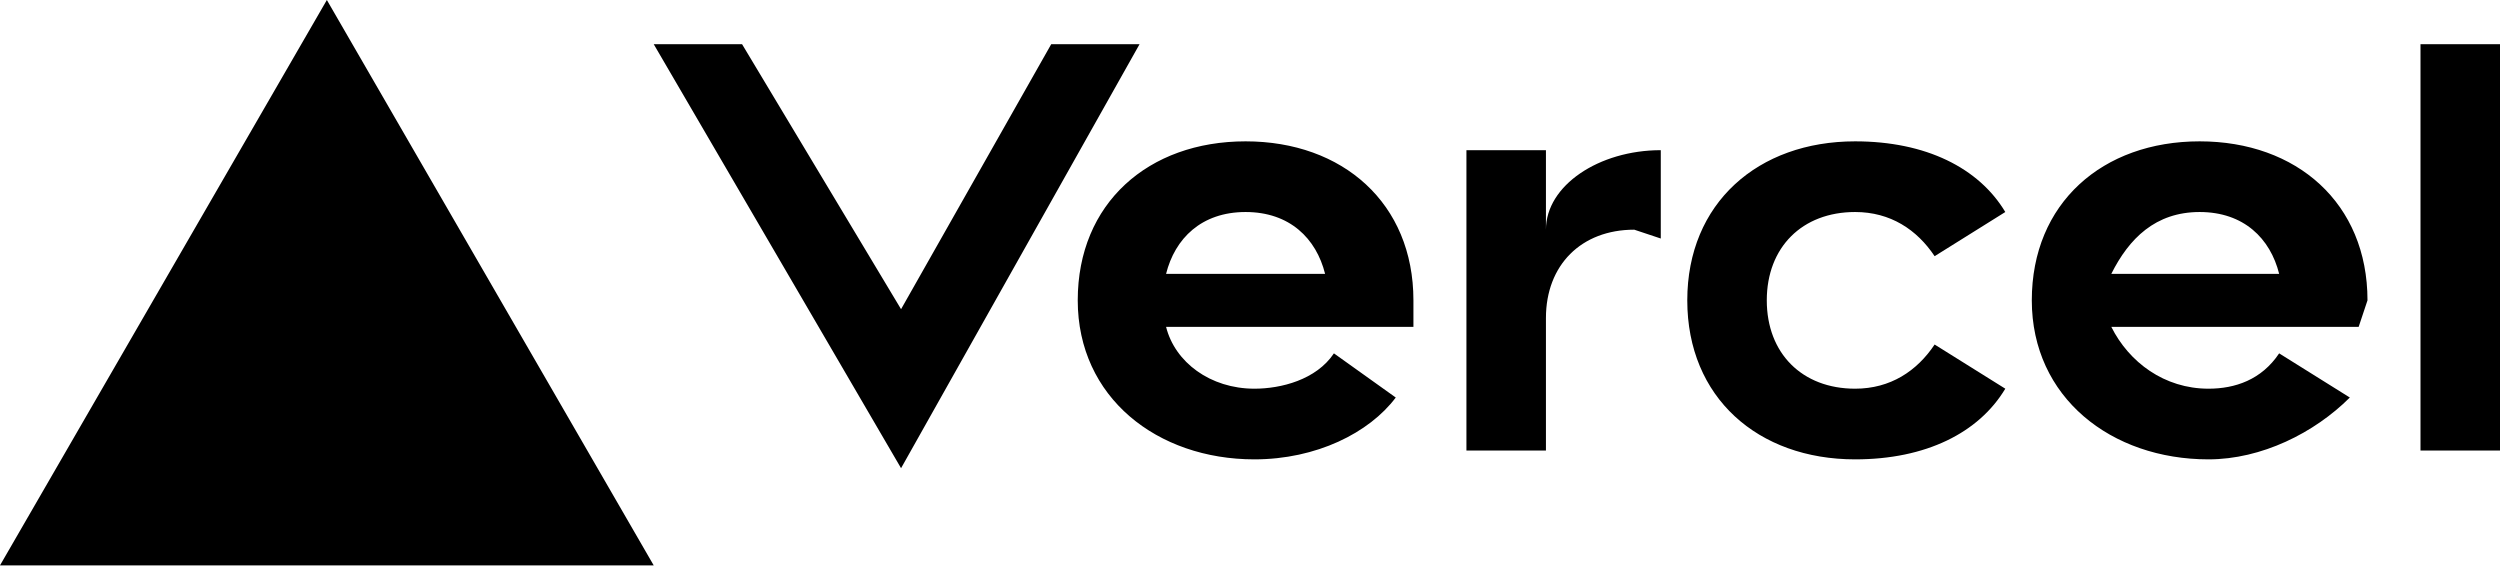
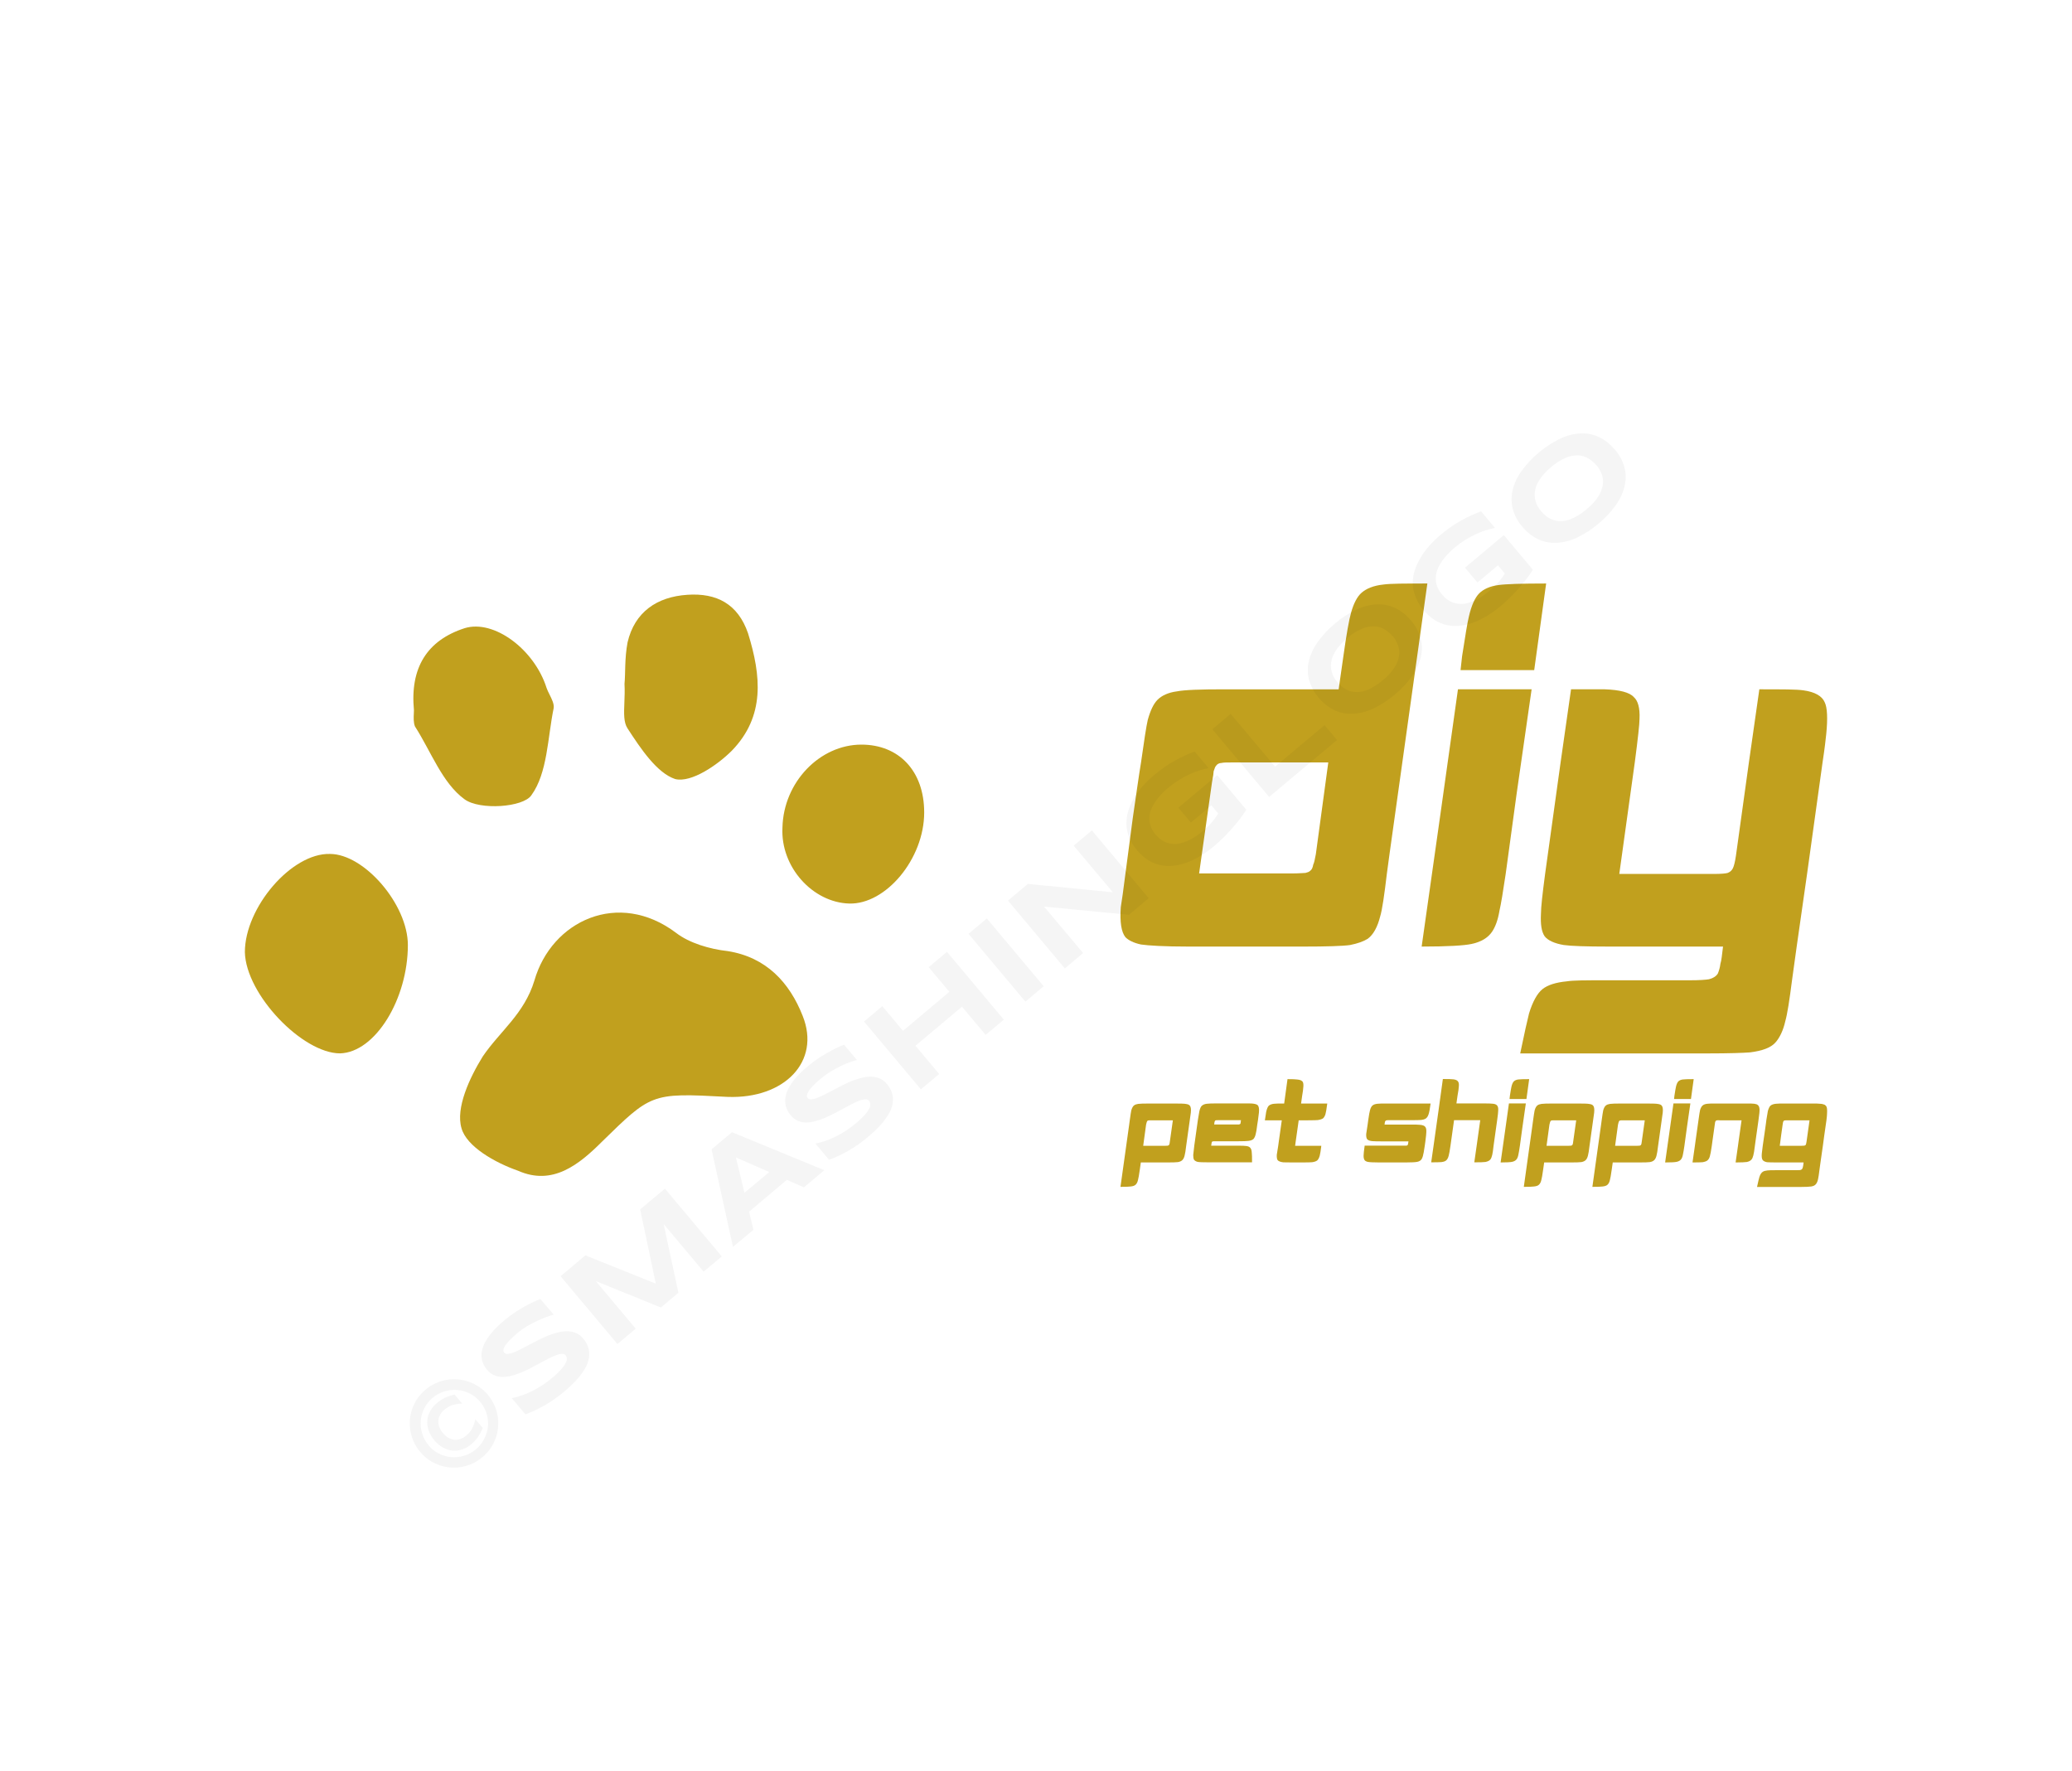
- <svg xmlns="http://www.w3.org/2000/svg" fill="none" viewBox="0 0 283 64">
-   <path fill="black" d="M141 16c-11 0-19 7-19 18s9 18 20 18c7 0 13-3 16-7l-7-5c-2 3-6 4-9 4-5 0-9-3-10-7h28v-3c0-11-8-18-19-18zm-9 15c1-4 4-7 9-7s8 3 9 7h-18zm117-15c-11 0-19 7-19 18s9 18 20 18c6 0 12-3 16-7l-8-5c-2 3-5 4-8 4-5 0-9-3-11-7h28l1-3c0-11-8-18-19-18zm-10 15c2-4 5-7 10-7s8 3 9 7h-19zm-39 3c0 6 4 10 10 10 4 0 7-2 9-5l8 5c-3 5-9 8-17 8-11 0-19-7-19-18s8-18 19-18c8 0 14 3 17 8l-8 5c-2-3-5-5-9-5-6 0-10 4-10 10zm83-29v46h-9V5h9zM37 0l37 64H0L37 0zm92 5-27 48L74 5h10l18 30 17-30h10zm59 12v10l-3-1c-6 0-10 4-10 10v15h-9V17h9v9c0-5 6-9 13-9z" />
+ <svg xmlns="http://www.w3.org/2000/svg" contrastcolor="11111f" template="Contrast" presentation="2.5" layouttype="undefined" specialfontid="undefined" id1="799" id2="052" companyname="DIY Pet Shipping" companytagline="" version="1.1" style="height: 787px;" viewBox="0 0 550 470">
+   <g fill="#c1a01e" fill-rule="none" stroke="none" stroke-width="1" stroke-linecap="butt" stroke-linejoin="miter" stroke-miterlimit="10" stroke-dasharray="" stroke-dashoffset="0" font-family="none" font-weight="none" font-size="none" text-anchor="none" style="mix-blend-mode: normal">
+     <g data-paper-data="{&quot;isGlobalGroup&quot;:true,&quot;bounds&quot;:{&quot;x&quot;:65,&quot;y&quot;:154.89930009200503,&quot;width&quot;:420,&quot;height&quot;:160.20139981598993}}">
+       <g data-paper-data="{&quot;stacked&quot;:true,&quot;isPrimaryText&quot;:true}" fill-rule="nonzero" id="element-id-73108">
+         <path d="M356.577,174.314l-1.239,8.675h-30.292c-6.334,0 -10.602,0.138 -12.668,0.551c-2.203,0.275 -3.993,1.102 -5.095,2.203c-1.102,1.102 -1.928,2.892 -2.616,5.37c-0.413,1.79 -0.964,5.508 -1.79,11.291c-0.551,3.305 -1.239,8.261 -2.203,14.871c-0.826,6.471 -1.515,11.291 -1.928,14.595c-0.551,4.406 -0.964,7.298 -1.239,8.95c-0.275,3.993 0.138,6.609 1.239,7.986c0.826,0.826 2.203,1.515 4.131,1.928c1.928,0.275 6.058,0.551 12.668,0.551h30.292c6.334,0 10.602,-0.138 12.53,-0.413c2.065,-0.413 3.58,-0.964 4.681,-1.652c1.515,-1.102 2.616,-3.167 3.305,-5.921c0.551,-1.79 1.102,-5.645 1.79,-11.428l0.688,-5.095l10.051,-71.875c-5.921,0 -9.776,0 -11.704,0.275c-2.616,0.275 -4.544,1.102 -5.783,2.203c-1.102,0.964 -2.065,2.754 -2.754,5.232c-0.551,1.928 -1.239,5.783 -2.065,11.704zM327.111,202.403c0.275,0 0.551,0 0.964,0h24.509l-3.305,24.371c-0.275,1.377 -0.413,2.203 -0.688,2.754c-0.138,0.826 -0.413,1.377 -0.826,1.652c-0.275,0.275 -0.688,0.413 -1.239,0.551c-0.551,0 -1.652,0.138 -3.58,0.138h-24.647l3.442,-24.371c0.275,-1.377 0.413,-2.341 0.413,-2.754c0.275,-0.826 0.413,-1.239 0.688,-1.515c0.275,-0.413 0.826,-0.688 1.377,-0.688c0.551,-0.138 1.515,-0.138 2.892,-0.138z" data-paper-data="{&quot;glyphName&quot;:&quot;d&quot;,&quot;glyphIndex&quot;:0,&quot;firstGlyphOfWord&quot;:true,&quot;word&quot;:1,&quot;line&quot;:1,&quot;firstGlyphOfFirstLine&quot;:true}" id="element-id-37404" />
+         <path d="M410.414,154.899c-6.471,0 -10.74,0.138 -12.668,0.413c-2.203,0.275 -3.993,1.102 -5.095,2.203c-1.102,1.102 -2.065,3.167 -2.754,6.196c-0.413,1.652 -0.964,5.232 -1.79,10.465l-0.413,3.718h19.552zM387.007,182.988l-4.681,33.321l-4.957,34.974c6.885,0 11.291,-0.275 13.218,-0.688c2.616,-0.551 4.406,-1.652 5.508,-3.305c0.826,-1.239 1.515,-3.029 1.928,-5.508c0.413,-1.79 0.964,-5.095 1.652,-9.776l2.892,-21.204l3.993,-27.814z" data-paper-data="{&quot;glyphName&quot;:&quot;i&quot;,&quot;glyphIndex&quot;:1,&quot;word&quot;:1,&quot;line&quot;:1}" id="element-id-35810" />
+         <path d="M417.024,182.988l-2.754,19.277l-4.131,29.741c-0.688,5.232 -1.102,8.812 -1.102,10.602c-0.138,2.754 0.138,4.681 0.964,5.921c0.826,1.102 2.616,1.928 5.095,2.341c1.928,0.275 5.921,0.413 11.979,0.413h30.292c-0.275,2.203 -0.413,3.718 -0.688,4.544c-0.138,1.102 -0.413,1.928 -0.688,2.616c-0.413,0.688 -1.239,1.239 -2.341,1.515c-0.826,0.138 -2.478,0.275 -5.232,0.275h-22.581c-4.957,0 -8.261,0 -9.914,0.275c-2.892,0.275 -5.095,0.964 -6.471,2.065c-1.377,1.102 -2.616,3.305 -3.58,6.471c-0.413,1.652 -1.239,5.232 -2.341,10.602h19.552h30.292c5.645,0 9.363,-0.138 11.153,-0.275c3.305,-0.413 5.508,-1.239 6.747,-2.616c1.102,-1.239 2.065,-3.167 2.616,-5.645c0.551,-1.928 1.102,-5.508 1.79,-10.878l1.239,-8.95l2.754,-19.277l4.131,-29.741c0.551,-3.58 0.826,-6.058 0.964,-7.435c0.413,-4.131 0.275,-7.022 -0.413,-8.399c-0.688,-1.652 -2.616,-2.754 -5.645,-3.167c-1.79,-0.275 -5.645,-0.275 -11.704,-0.275l-2.754,19.277l-3.442,24.784c-0.138,0.964 -0.275,1.652 -0.413,2.203c-0.138,0.551 -0.275,0.964 -0.413,1.239c-0.275,0.551 -0.688,0.964 -1.377,1.239c-0.413,0.138 -1.652,0.275 -3.718,0.275h-25.06l4.131,-29.741c0.826,-6.334 1.239,-10.051 1.239,-11.428c0.138,-2.892 -0.413,-4.819 -1.515,-5.783c-1.102,-1.239 -3.718,-1.928 -7.711,-2.065c-1.515,0 -4.544,0 -8.95,0z" data-paper-data="{&quot;glyphName&quot;:&quot;y&quot;,&quot;glyphIndex&quot;:2,&quot;lastGlyphOfWord&quot;:true,&quot;word&quot;:1,&quot;line&quot;:1,&quot;lastGlyphOfFirstLine&quot;:true}" id="element-id-58676" />
+         <path d="M302.544,310.582l0.284,-1.991h6.952c1.485,0 2.465,-0.032 2.907,-0.095c0.537,-0.095 0.916,-0.284 1.169,-0.537c0.253,-0.253 0.474,-0.664 0.6,-1.232c0.126,-0.411 0.253,-1.264 0.411,-2.56c0,0 0.316,-2.275 0.948,-6.763c0.158,-1.011 0.253,-1.706 0.284,-2.054c0.095,-0.948 0,-1.548 -0.284,-1.864c-0.19,-0.221 -0.506,-0.348 -0.948,-0.411c-0.411,-0.095 -1.39,-0.126 -2.907,-0.126h-6.952c-1.454,0 -2.402,0.032 -2.876,0.095c-0.442,0.063 -0.822,0.19 -1.074,0.379c-0.316,0.221 -0.569,0.664 -0.758,1.327c-0.095,0.411 -0.221,1.296 -0.411,2.654l-0.158,1.169l-2.307,16.496c1.39,0 2.275,-0.032 2.686,-0.095c0.632,-0.063 1.074,-0.221 1.327,-0.474c0.284,-0.253 0.506,-0.664 0.632,-1.232c0.126,-0.442 0.284,-1.327 0.474,-2.686zM309.307,304.167c-0.063,0 -0.126,0 -0.221,0h-5.625v-0.032l0.758,-5.562c0.063,-0.316 0.126,-0.537 0.158,-0.632c0.063,-0.19 0.126,-0.316 0.19,-0.379c0.063,-0.063 0.158,-0.126 0.284,-0.126c0.126,-0.032 0.411,-0.032 0.822,-0.032h5.657l-0.79,5.593c-0.032,0.316 -0.063,0.506 -0.095,0.632c-0.032,0.126 -0.095,0.253 -0.158,0.348c-0.063,0.063 -0.158,0.095 -0.316,0.158c-0.126,0 -0.348,0.032 -0.664,0.032z" data-paper-data="{&quot;glyphName&quot;:&quot;p&quot;,&quot;glyphIndex&quot;:3,&quot;firstGlyphOfWord&quot;:true,&quot;word&quot;:2,&quot;line&quot;:2,&quot;firstGlyphOfSecondLine&quot;:true}" id="element-id-40465" />
+         <path d="M323.18,292.917c-1.454,0 -2.402,0.032 -2.844,0.095c-0.569,0.063 -1.011,0.253 -1.327,0.537c-0.284,0.253 -0.506,0.79 -0.664,1.548c-0.063,0.379 -0.19,1.106 -0.379,2.244l-0.948,6.763c-0.158,1.264 -0.253,2.086 -0.284,2.528c0,0.537 0.063,0.948 0.19,1.201c0.19,0.284 0.506,0.474 0.948,0.6c0.442,0.095 1.422,0.126 3.002,0.126h11.471c0,-1.264 0,-2.086 -0.063,-2.465c-0.032,-0.695 -0.158,-1.138 -0.411,-1.39c-0.19,-0.253 -0.537,-0.411 -1.043,-0.474c-0.348,-0.063 -1.138,-0.095 -2.37,-0.095h-6.162h-0.79c0.063,-0.348 0.095,-0.569 0.095,-0.664c0.032,-0.19 0.063,-0.316 0.126,-0.379c0.063,-0.063 0.158,-0.095 0.253,-0.095c0.095,-0.032 0.253,-0.032 0.474,-0.032h6.194c1.39,0 2.275,-0.032 2.718,-0.095c0.632,-0.063 1.074,-0.253 1.359,-0.506c0.253,-0.284 0.474,-0.727 0.6,-1.327c0.126,-0.411 0.253,-1.232 0.411,-2.496l0.19,-1.201c0.126,-1.011 0.221,-1.675 0.253,-2.022c0.095,-1.043 -0.032,-1.706 -0.411,-1.991c-0.253,-0.19 -0.727,-0.316 -1.422,-0.379c-0.379,-0.032 -1.138,-0.032 -2.275,-0.032zM323.243,297.373h5.435h0.727c-0.032,0.348 -0.063,0.6 -0.095,0.727c0,0.126 -0.032,0.19 -0.095,0.253c-0.063,0.063 -0.19,0.126 -0.379,0.158c-0.063,0 -0.158,0 -0.316,0h-5.435h-0.79c0.063,-0.379 0.095,-0.6 0.095,-0.695c0.063,-0.126 0.095,-0.221 0.126,-0.284c0.063,-0.063 0.126,-0.126 0.19,-0.126c0.063,-0.032 0.253,-0.032 0.537,-0.032z" data-paper-data="{&quot;glyphName&quot;:&quot;e&quot;,&quot;glyphIndex&quot;:4,&quot;word&quot;:2,&quot;line&quot;:2}" id="element-id-22502" />
+         <path d="M341.761,286.47l-0.885,6.478c-1.359,0 -2.244,0 -2.686,0.063c-0.632,0.063 -1.074,0.253 -1.39,0.506c-0.284,0.284 -0.506,0.822 -0.695,1.612c-0.063,0.379 -0.19,1.138 -0.348,2.275h4.487l-0.158,1.138l-0.632,4.456l-0.158,1.169c-0.19,1.169 -0.316,1.959 -0.379,2.37c-0.032,0.632 0.032,1.106 0.19,1.39c0.221,0.316 0.727,0.537 1.548,0.632c0.442,0 1.264,0.032 2.496,0.032h2.496c1.359,0 2.244,-0.032 2.654,-0.063c0.632,-0.095 1.106,-0.253 1.39,-0.506c0.253,-0.253 0.474,-0.695 0.632,-1.264c0.126,-0.442 0.253,-1.296 0.411,-2.591h-4.487h-2.465l0.158,-1.169l0.632,-4.456l0.158,-1.138h2.465c1.327,0 2.18,-0.032 2.591,-0.063c0.632,-0.095 1.106,-0.253 1.39,-0.442c0.284,-0.253 0.506,-0.632 0.664,-1.138c0.126,-0.442 0.284,-1.359 0.474,-2.812h-4.487h-2.465l0.284,-2.022c0.19,-1.106 0.284,-1.801 0.284,-2.086c0.095,-0.695 0.063,-1.201 -0.063,-1.517c-0.19,-0.442 -0.695,-0.695 -1.58,-0.758c-0.474,-0.063 -1.327,-0.095 -2.528,-0.095z" data-paper-data="{&quot;glyphName&quot;:&quot;t&quot;,&quot;glyphIndex&quot;:5,&quot;lastGlyphOfWord&quot;:true,&quot;word&quot;:2,&quot;line&quot;:2}" id="element-id-88053" />
+         <path d="M363.187,297.373l-0.158,1.169c-0.19,1.232 -0.316,2.054 -0.379,2.496c-0.032,0.695 0.063,1.201 0.316,1.454c0.253,0.221 0.664,0.379 1.296,0.442c0.442,0.032 1.327,0.063 2.654,0.063h6.952c-0.032,0.284 -0.063,0.474 -0.095,0.6c0,0.158 -0.063,0.284 -0.126,0.379c-0.063,0.063 -0.158,0.095 -0.284,0.158c-0.095,0 -0.348,0 -0.727,0h-5.909h-4.487c-0.19,1.359 -0.284,2.244 -0.284,2.686c0,0.506 0.095,0.885 0.253,1.138c0.158,0.221 0.442,0.379 0.822,0.474c0.442,0.095 1.454,0.158 3.097,0.158h6.952c1.612,0 2.654,-0.063 3.097,-0.158c0.474,-0.095 0.822,-0.284 1.074,-0.569c0.19,-0.221 0.316,-0.506 0.442,-0.948c0.126,-0.442 0.316,-1.39 0.506,-2.781l0.158,-1.138c0.158,-1.264 0.253,-2.086 0.253,-2.465c0.032,-0.695 -0.063,-1.169 -0.316,-1.422c-0.221,-0.284 -0.664,-0.442 -1.359,-0.506c-0.379,-0.063 -1.201,-0.063 -2.465,-0.063h-6.952c0.063,-0.348 0.095,-0.569 0.095,-0.664c0.032,-0.126 0.063,-0.221 0.126,-0.284c0.063,-0.095 0.19,-0.158 0.316,-0.19c0.126,-0.032 0.442,-0.032 0.885,-0.032h5.72c1.327,0 2.18,-0.032 2.591,-0.063c0.442,-0.063 0.758,-0.126 1.011,-0.253c0.442,-0.221 0.758,-0.632 0.948,-1.264c0.158,-0.442 0.348,-1.39 0.537,-2.844h-4.487h-6.952c-1.327,0 -2.212,0 -2.654,0.063c-0.569,0.063 -0.98,0.19 -1.264,0.411c-0.316,0.221 -0.569,0.664 -0.727,1.296c-0.126,0.411 -0.284,1.296 -0.474,2.654z" data-paper-data="{&quot;glyphName&quot;:&quot;s&quot;,&quot;glyphIndex&quot;:6,&quot;firstGlyphOfWord&quot;:true,&quot;word&quot;:2,&quot;line&quot;:2}" id="element-id-14089" />
+         <path d="M383,286.439l-1.106,8.027l-1.359,9.67l-0.632,4.424c1.39,0 2.275,-0.032 2.686,-0.063c0.537,-0.063 0.948,-0.19 1.201,-0.379c0.348,-0.253 0.6,-0.695 0.758,-1.327c0.126,-0.442 0.284,-1.327 0.474,-2.654l0.948,-6.763h6.952l-0.948,6.763l-0.632,4.424c1.517,0 2.496,-0.032 2.939,-0.095c0.632,-0.126 1.074,-0.348 1.327,-0.664c0.221,-0.284 0.379,-0.695 0.506,-1.264c0.095,-0.411 0.221,-1.201 0.348,-2.402l0.948,-6.763c0.19,-1.327 0.284,-2.212 0.284,-2.623c0.032,-0.6 -0.063,-1.011 -0.284,-1.264c-0.19,-0.253 -0.537,-0.411 -1.043,-0.474c-0.442,-0.063 -1.359,-0.095 -2.812,-0.095h-6.952l0.284,-2.022c0.221,-1.232 0.348,-2.054 0.348,-2.465c0.063,-0.6 0,-1.043 -0.19,-1.296c-0.19,-0.316 -0.569,-0.506 -1.169,-0.6c-0.442,-0.063 -1.39,-0.095 -2.876,-0.095z" data-paper-data="{&quot;glyphName&quot;:&quot;h&quot;,&quot;glyphIndex&quot;:7,&quot;word&quot;:2,&quot;line&quot;:2}" id="element-id-76373" />
+         <path d="M405.911,286.47c-1.485,0 -2.465,0.032 -2.907,0.095c-0.506,0.063 -0.916,0.253 -1.169,0.506c-0.253,0.253 -0.474,0.727 -0.632,1.422c-0.095,0.379 -0.221,1.201 -0.411,2.402l-0.095,0.853h4.487zM400.539,292.917l-1.074,7.647l-1.138,8.027c1.58,0 2.591,-0.063 3.034,-0.158c0.6,-0.126 1.011,-0.379 1.264,-0.758c0.19,-0.284 0.348,-0.695 0.442,-1.264c0.095,-0.411 0.221,-1.169 0.379,-2.244l0.664,-4.867l0.916,-6.383z" data-paper-data="{&quot;glyphName&quot;:&quot;i&quot;,&quot;glyphIndex&quot;:8,&quot;word&quot;:2,&quot;line&quot;:2}" id="element-id-65496" />
+         <path d="M409.608,310.582l0.284,-1.991h6.952c1.485,0 2.465,-0.032 2.907,-0.095c0.537,-0.095 0.916,-0.284 1.169,-0.537c0.253,-0.253 0.474,-0.664 0.6,-1.232c0.126,-0.411 0.253,-1.264 0.411,-2.56c0,0 0.316,-2.275 0.948,-6.763c0.158,-1.011 0.253,-1.706 0.284,-2.054c0.095,-0.948 0,-1.548 -0.284,-1.864c-0.19,-0.221 -0.506,-0.348 -0.948,-0.411c-0.411,-0.095 -1.39,-0.126 -2.907,-0.126h-6.952c-1.454,0 -2.402,0.032 -2.876,0.095c-0.442,0.063 -0.822,0.19 -1.074,0.379c-0.316,0.221 -0.569,0.664 -0.758,1.327c-0.095,0.411 -0.221,1.296 -0.411,2.654l-0.158,1.169l-2.307,16.496c1.39,0 2.275,-0.032 2.686,-0.095c0.632,-0.063 1.074,-0.221 1.327,-0.474c0.284,-0.253 0.506,-0.664 0.632,-1.232c0.126,-0.442 0.284,-1.327 0.474,-2.686zM416.371,304.167c-0.063,0 -0.126,0 -0.221,0h-5.625v-0.032l0.758,-5.562c0.063,-0.316 0.126,-0.537 0.158,-0.632c0.063,-0.19 0.126,-0.316 0.19,-0.379c0.063,-0.063 0.158,-0.126 0.284,-0.126c0.126,-0.032 0.411,-0.032 0.822,-0.032h5.657l-0.79,5.593c-0.032,0.316 -0.063,0.506 -0.095,0.632c-0.032,0.126 -0.095,0.253 -0.158,0.348c-0.063,0.063 -0.158,0.095 -0.316,0.158c-0.126,0 -0.348,0.032 -0.664,0.032z" data-paper-data="{&quot;glyphName&quot;:&quot;p&quot;,&quot;glyphIndex&quot;:9,&quot;word&quot;:2,&quot;line&quot;:2}" id="element-id-80534" />
+         <path d="M427.81,310.582l0.284,-1.991h6.952c1.485,0 2.465,-0.032 2.907,-0.095c0.537,-0.095 0.916,-0.284 1.169,-0.537c0.253,-0.253 0.474,-0.664 0.6,-1.232c0.126,-0.411 0.253,-1.264 0.411,-2.56c0,0 0.316,-2.275 0.948,-6.763c0.158,-1.011 0.253,-1.706 0.284,-2.054c0.095,-0.948 0,-1.548 -0.284,-1.864c-0.19,-0.221 -0.506,-0.348 -0.948,-0.411c-0.411,-0.095 -1.39,-0.126 -2.907,-0.126h-6.952c-1.454,0 -2.402,0.032 -2.876,0.095c-0.442,0.063 -0.822,0.19 -1.074,0.379c-0.316,0.221 -0.569,0.664 -0.758,1.327c-0.095,0.411 -0.221,1.296 -0.411,2.654l-0.158,1.169l-2.307,16.496c1.39,0 2.275,-0.032 2.686,-0.095c0.632,-0.063 1.074,-0.221 1.327,-0.474c0.284,-0.253 0.506,-0.664 0.632,-1.232c0.126,-0.442 0.284,-1.327 0.474,-2.686zM434.573,304.167c-0.063,0 -0.126,0 -0.221,0h-5.625v-0.032l0.758,-5.562c0.063,-0.316 0.126,-0.537 0.158,-0.632c0.063,-0.19 0.126,-0.316 0.19,-0.379c0.063,-0.063 0.158,-0.126 0.284,-0.126c0.126,-0.032 0.411,-0.032 0.822,-0.032h5.657l-0.79,5.593c-0.032,0.316 -0.063,0.506 -0.095,0.632c-0.032,0.126 -0.095,0.253 -0.158,0.348c-0.063,0.063 -0.158,0.095 -0.316,0.158c-0.126,0 -0.348,0.032 -0.664,0.032z" data-paper-data="{&quot;glyphName&quot;:&quot;p&quot;,&quot;glyphIndex&quot;:10,&quot;word&quot;:2,&quot;line&quot;:2}" id="element-id-48903" />
+         <path d="M449.583,286.47c-1.485,0 -2.465,0.032 -2.907,0.095c-0.506,0.063 -0.916,0.253 -1.169,0.506c-0.253,0.253 -0.474,0.727 -0.632,1.422c-0.095,0.379 -0.221,1.201 -0.411,2.402l-0.095,0.853h4.487zM444.211,292.917l-1.074,7.647l-1.138,8.027c1.58,0 2.591,-0.063 3.034,-0.158c0.6,-0.126 1.011,-0.379 1.264,-0.758c0.19,-0.284 0.348,-0.695 0.442,-1.264c0.095,-0.411 0.221,-1.169 0.379,-2.244l0.664,-4.867l0.916,-6.383z" data-paper-data="{&quot;glyphName&quot;:&quot;i&quot;,&quot;glyphIndex&quot;:11,&quot;word&quot;:2,&quot;line&quot;:2}" id="element-id-20066" />
+         <path d="M450.847,297.404l-0.158,1.138l-0.632,4.456l-0.158,1.169l-0.632,4.424c1.359,0 2.244,-0.032 2.654,-0.063c0.569,-0.095 1.011,-0.253 1.264,-0.442c0.316,-0.253 0.569,-0.632 0.695,-1.169c0.126,-0.442 0.316,-1.359 0.506,-2.749l0.158,-1.169l0.632,-4.456c0.063,-0.348 0.095,-0.569 0.095,-0.664c0.063,-0.19 0.158,-0.316 0.221,-0.379c0.095,-0.063 0.19,-0.095 0.316,-0.095c0.126,-0.032 0.348,-0.032 0.695,0h5.783l-0.158,1.138l-0.632,4.456l-0.158,1.169l-0.632,4.424c1.548,0 2.56,-0.063 3.002,-0.126c0.537,-0.126 0.916,-0.316 1.169,-0.6c0.253,-0.253 0.411,-0.664 0.537,-1.169c0.126,-0.411 0.253,-1.264 0.411,-2.528l0.158,-1.169l0.632,-4.456l0.158,-1.138c0.221,-1.517 0.316,-2.496 0.284,-2.939c-0.032,-0.537 -0.19,-0.916 -0.442,-1.106c-0.19,-0.19 -0.506,-0.284 -0.916,-0.348c-0.411,-0.063 -1.327,-0.095 -2.781,-0.063h-1.296h-4.487h-1.169c-1.39,-0.032 -2.338,0 -2.781,0.063c-0.506,0.063 -0.885,0.19 -1.138,0.379c-0.316,0.221 -0.569,0.632 -0.758,1.232c-0.095,0.411 -0.253,1.327 -0.442,2.781z" data-paper-data="{&quot;glyphName&quot;:&quot;n&quot;,&quot;glyphIndex&quot;:12,&quot;word&quot;:2,&quot;line&quot;:2}" id="element-id-16548" />
+         <path d="M468.86,297.404c0,0.032 -0.126,1.106 -0.442,3.255c-0.063,0.379 -0.126,0.948 -0.253,1.738c-0.095,0.758 -0.19,1.359 -0.253,1.77c-0.126,1.011 -0.19,1.706 -0.253,2.086c-0.063,0.758 0,1.264 0.158,1.58c0.19,0.348 0.6,0.569 1.232,0.695c0.442,0.032 1.359,0.063 2.749,0.063h6.952c-0.063,0.632 -0.126,1.043 -0.19,1.232c-0.063,0.253 -0.126,0.442 -0.253,0.569c-0.095,0.095 -0.253,0.158 -0.474,0.221c-0.19,0 -0.569,0.032 -1.138,0.032h-5.183c-1.138,0 -1.928,0 -2.338,0.063c-0.537,0.063 -0.948,0.158 -1.232,0.348c-0.379,0.221 -0.695,0.695 -0.916,1.39c-0.126,0.411 -0.348,1.296 -0.632,2.654h4.487h6.952c1.517,0 2.496,-0.063 2.939,-0.126c0.569,-0.095 0.948,-0.284 1.201,-0.569c0.284,-0.316 0.506,-0.79 0.632,-1.454c0.095,-0.442 0.221,-1.201 0.348,-2.307l0.284,-2.054l0.632,-4.424l0.379,-2.812l0.569,-3.95c0.095,-0.822 0.158,-1.39 0.158,-1.706c0.032,-0.569 0.032,-0.98 0,-1.264c-0.032,-0.474 -0.158,-0.79 -0.411,-0.98c-0.126,-0.158 -0.348,-0.253 -0.632,-0.316c-0.19,-0.063 -0.474,-0.126 -0.822,-0.126c-0.348,-0.063 -1.074,-0.063 -2.18,-0.063h-6.952c-1.264,0 -2.117,0 -2.56,0.063c-0.695,0.063 -1.169,0.253 -1.485,0.537c-0.253,0.253 -0.474,0.727 -0.664,1.39c-0.063,0.379 -0.221,1.201 -0.411,2.465zM474.485,297.404h5.846l-0.79,5.625c-0.063,0.348 -0.095,0.6 -0.158,0.727c-0.032,0.126 -0.063,0.19 -0.158,0.253c-0.063,0.063 -0.19,0.095 -0.348,0.126c-0.126,0 -0.348,0.032 -0.695,0.032h-5.751l0.379,-2.907l0.379,-2.686c0.063,-0.316 0.095,-0.506 0.095,-0.6c0.063,-0.19 0.095,-0.316 0.158,-0.379c0.063,-0.095 0.19,-0.158 0.316,-0.158c0.126,-0.032 0.348,-0.032 0.727,-0.032z" data-paper-data="{&quot;glyphName&quot;:&quot;g&quot;,&quot;glyphIndex&quot;:13,&quot;lastGlyphOfWord&quot;:true,&quot;word&quot;:2,&quot;line&quot;:2,&quot;lastGlyphOfSecondLine&quot;:true}" id="element-id-92024" />
+       </g>
+       <g data-paper-data="{&quot;fillRule&quot;:&quot;evenodd&quot;,&quot;fillRuleOriginal&quot;:&quot;evenodd&quot;,&quot;isIcon&quot;:true,&quot;iconStyle&quot;:&quot;standalone&quot;,&quot;selectedEffects&quot;:{&quot;container&quot;:&quot;&quot;,&quot;transformation&quot;:&quot;&quot;,&quot;pattern&quot;:&quot;&quot;},&quot;bounds&quot;:{&quot;x&quot;:65,&quot;y&quot;:157.8363257552982,&quot;width&quot;:180.32102641086902,&quot;height&quot;:154.32734848940365},&quot;iconType&quot;:&quot;icon&quot;,&quot;rawIconId&quot;:&quot;13236&quot;,&quot;isDetailed&quot;:false,&quot;suitableAsStandaloneIcon&quot;:true}" fill-rule="evenodd" id="element-id-3973">
+         <path d="M182.435,157.898c-8.062,0.539 -13.972,4.569 -15.854,12.631c-0.808,4.3 -0.539,8.331 -0.81,11.017c0.094,1.763 0.027,3.431 -0.034,4.957c-0.116,2.895 -0.212,5.284 0.844,6.868c3.494,5.376 7.792,11.825 12.629,13.437c4.304,1.074 11.29,-3.763 15.05,-7.527c8.868,-9.133 7.796,-19.885 4.3,-31.171c-2.688,-7.792 -8.333,-10.749 -16.125,-10.213zM145.083,182.621c-3.223,-10.211 -13.972,-18.272 -21.768,-15.854c-9.943,3.225 -14.509,10.48 -13.437,21.768c0,0.245 -0.014,0.532 -0.029,0.845c-0.052,1.06 -0.118,2.418 0.297,3.454c4.3,6.719 7.257,15.05 13.168,19.35c4.033,2.953 15.588,2.149 17.739,-1.075c4.3,-5.912 4.3,-15.319 5.912,-23.111c0.181,-1.074 -0.476,-2.386 -1.093,-3.62c-0.309,-0.618 -0.609,-1.217 -0.788,-1.756zM245.321,215.675c0,-11.017 -6.72,-18.005 -16.664,-18.005c-11.017,0 -20.691,9.943 -20.96,22.036c-0.541,10.48 8.062,19.886 17.734,20.154c9.678,0.271 19.89,-11.821 19.89,-24.185zM65,252.758c0.269,11.286 15.319,26.876 25.262,26.876c9.406,-0.267 18.005,-14.513 18.003,-28.758c0,-10.748 -11.554,-24.185 -20.691,-24.185c-10.211,-0.267 -22.574,14.243 -22.574,26.066zM137.558,310.807c9.137,4.029 16.123,-1.616 22.305,-7.798c6.325,-6.193 9.611,-9.411 13.554,-10.964c4.264,-1.68 9.295,-1.413 19.768,-0.857c15.05,0.539 24.723,-9.403 19.886,-21.495c-3.492,-8.873 -9.674,-15.588 -19.886,-17.204c-4.837,-0.537 -10.213,-2.147 -13.705,-4.833c-15.319,-11.556 -33.054,-3.228 -37.622,12.629c-2.686,8.868 -9.139,13.439 -13.705,20.156c-3.496,5.645 -7.257,13.705 -5.645,19.078c1.347,4.839 8.868,9.135 15.05,11.288z" data-paper-data="{&quot;isPathIcon&quot;:true}" id="element-id-46103" />
+       </g>
+     </g>
+   </g>
+   <g class="watermark-group" style="opacity:0.04">
+     <path class="watermark-path" d="M129.52,370.3a11.88,11.88,0,0,1,2.58,5.58,12,12,0,0,1,.11,3,11.81,11.81,0,0,1-.64,2.93,12.34,12.34,0,0,1-1.41,2.72,11.65,11.65,0,0,1-2.13,2.32,12,12,0,0,1-2.64,1.69,13,13,0,0,1-2.91.9,12.47,12.47,0,0,1-3,.12,12.17,12.17,0,0,1-2.93-.64,11.8,11.8,0,0,1-2.72-1.38,12.19,12.19,0,0,1-4-4.79,11.85,11.85,0,0,1-.89-2.92,12.14,12.14,0,0,1-.13-3,11.54,11.54,0,0,1,.64-2.92,11.67,11.67,0,0,1,3.5-5,11.44,11.44,0,0,1,2.67-1.69,11.64,11.64,0,0,1,2.92-.91,10.71,10.71,0,0,1,3-.12,11.68,11.68,0,0,1,5.66,2,11.7,11.7,0,0,1,2.34,2.12m-1.4,8.76a13,13,0,0,1-1.22,2.32,9.68,9.68,0,0,1-1.81,2,7.44,7.44,0,0,1-2.38,1.37,6.17,6.17,0,0,1-5.11-.46,8.73,8.73,0,0,1-3.85-4.58,6.69,6.69,0,0,1-.34-2.66,6.09,6.09,0,0,1,.77-2.47,7.15,7.15,0,0,1,1.75-2.11,9.58,9.58,0,0,1,1.09-.81,8.23,8.23,0,0,1,1.12-.63,8.14,8.14,0,0,1,1.19-.46,12.71,12.71,0,0,1,1.32-.37l2,2.38a12.83,12.83,0,0,0-1.56.17,7.86,7.86,0,0,0-1.23.32,4.5,4.5,0,0,0-1,.49,6.41,6.41,0,0,0-.93.67,4.49,4.49,0,0,0-1.15,1.39,3.87,3.87,0,0,0-.45,1.58,4.12,4.12,0,0,0,.26,1.63,6.11,6.11,0,0,0,2.36,2.82,4.43,4.43,0,0,0,1.57.53,3.91,3.91,0,0,0,1.62-.17,4.71,4.71,0,0,0,1.57-.89,10.5,10.5,0,0,0,.83-.79,5.71,5.71,0,0,0,.65-.93,10.13,10.13,0,0,0,.54-1.14,12.24,12.24,0,0,0,.44-1.49l2,2.33m-14.46,4.55a8.86,8.86,0,0,0,2.78,2.22,9,9,0,0,0,3.29.94,9.15,9.15,0,0,0,3.39-.37,8.68,8.68,0,0,0,3.11-1.69,8.8,8.8,0,0,0,2.22-2.78,9.15,9.15,0,0,0,1-3.29,8.95,8.95,0,0,0-4.83-8.76,9,9,0,0,0-6.73-.57,9,9,0,0,0-5.33,4.47,8.94,8.94,0,0,0-.57,6.71,8.76,8.76,0,0,0,1.7,3.12" />
+     <path class="watermark-path" d="M147,349c-.48.12-1.09.31-1.82.57a24.37,24.37,0,0,0-2.4,1A28.35,28.35,0,0,0,140,352a20.72,20.72,0,0,0-2.71,1.94c-.7.59-1.28,1.11-1.74,1.57a15.07,15.07,0,0,0-1.1,1.22,4.09,4.09,0,0,0-.59.92,2.32,2.32,0,0,0-.22.64,1.16,1.16,0,0,0,0,.47,1.83,1.83,0,0,0,.18.29,1.15,1.15,0,0,0,1,.37,5.54,5.54,0,0,0,1.51-.38q.87-.35,1.95-.9l2.26-1.18q1.2-.65,2.49-1.29c.87-.44,1.73-.83,2.59-1.17a18.94,18.94,0,0,1,2.6-.81,9.27,9.27,0,0,1,2.46-.29,6.25,6.25,0,0,1,2.24.49,5.12,5.12,0,0,1,1.89,1.47,6.35,6.35,0,0,1,1.41,2.61,6,6,0,0,1,.09,2.6,8.3,8.3,0,0,1-.9,2.52,17.79,17.79,0,0,1-1.62,2.37,23.92,23.92,0,0,1-2,2.15c-.72.67-1.41,1.29-2.09,1.87a33.79,33.79,0,0,1-5.33,3.7,32.29,32.29,0,0,1-4.91,2.28l-3.61-4.3a21.38,21.38,0,0,0,5.39-1.87,27.2,27.2,0,0,0,5.4-3.56,21.59,21.59,0,0,0,2.38-2.27,8.67,8.67,0,0,0,1.18-1.7,2.32,2.32,0,0,0,.27-1.19,1.34,1.34,0,0,0-.28-.74,1.21,1.21,0,0,0-1-.42,4.32,4.32,0,0,0-1.55.34,15.77,15.77,0,0,0-2,.88c-.72.37-1.48.77-2.27,1.21l-2.45,1.3c-.85.45-1.7.85-2.56,1.21a22.37,22.37,0,0,1-2.54.86,10,10,0,0,1-2.43.32,5.76,5.76,0,0,1-2.2-.45,5,5,0,0,1-1.89-1.45,6.12,6.12,0,0,1-1.31-2.41,6,6,0,0,1-.1-2.41,8.28,8.28,0,0,1,.81-2.38,14.06,14.06,0,0,1,1.49-2.24,22.37,22.37,0,0,1,1.85-2.05q1-1,2-1.77c.7-.59,1.44-1.15,2.23-1.7s1.62-1.06,2.44-1.53,1.63-.91,2.43-1.3,1.58-.75,2.3-1L147,349" />
+     <path class="watermark-path" d="M186.76,337.57l-10.6-12.63,3.92,18.24-4.66,3.91-17.27-7,10.6,12.63-4.86,4.07-15.09-18,6.59-5.54,18.69,7.52-4.15-19.71,6.57-5.52,15.09,18-4.83,4.05" />
+     <path class="watermark-path" d="M208.84,313.24l-10,8.42,1.16,4.82L194.56,331l-5.68-25.89,5.42-4.55,24.51,10.09-5.42,4.55-4.55-2m-11.23,3.45,6.57-5.52-8.83-3.87,2.26,9.39" />
+     <path class="watermark-path" d="M227.49,281.38c-.48.12-1.09.31-1.82.57a24.37,24.37,0,0,0-2.4,1,26.11,26.11,0,0,0-2.7,1.47,20.72,20.72,0,0,0-2.71,1.94c-.7.59-1.28,1.11-1.74,1.57a13.39,13.39,0,0,0-1.1,1.22,4.29,4.29,0,0,0-.59.91,2.48,2.48,0,0,0-.22.65,1.16,1.16,0,0,0,0,.47,1.83,1.83,0,0,0,.18.29,1.15,1.15,0,0,0,1,.37,5.54,5.54,0,0,0,1.51-.38q.87-.34,2-.9l2.26-1.18q1.2-.64,2.49-1.29c.87-.44,1.73-.83,2.59-1.17a18.94,18.94,0,0,1,2.6-.81,9.27,9.27,0,0,1,2.46-.29,6.08,6.08,0,0,1,2.24.49,5.09,5.09,0,0,1,1.89,1.46,6.47,6.47,0,0,1,1.41,2.61,6.07,6.07,0,0,1,.09,2.61,8.3,8.3,0,0,1-.9,2.52,16.32,16.32,0,0,1-1.63,2.36,21.41,21.41,0,0,1-2,2.16c-.72.67-1.41,1.29-2.1,1.86a33.36,33.36,0,0,1-5.32,3.71,31.92,31.92,0,0,1-4.92,2.28l-3.6-4.3a21.38,21.38,0,0,0,5.39-1.87,27.2,27.2,0,0,0,5.4-3.56,21.59,21.59,0,0,0,2.38-2.27,8.67,8.67,0,0,0,1.18-1.7A2.32,2.32,0,0,0,231,293a1.34,1.34,0,0,0-.28-.74,1.21,1.21,0,0,0-1-.42,4.32,4.32,0,0,0-1.55.34,16.54,16.54,0,0,0-2,.88c-.71.37-1.47.77-2.26,1.21l-2.46,1.3c-.84.44-1.7.85-2.55,1.21a24.53,24.53,0,0,1-2.54.86A10,10,0,0,1,214,298a5.76,5.76,0,0,1-2.2-.45,5,5,0,0,1-1.89-1.45,6.12,6.12,0,0,1-1.31-2.41,5.78,5.78,0,0,1-.1-2.41,8,8,0,0,1,.81-2.38,14.61,14.61,0,0,1,1.49-2.25,22.26,22.26,0,0,1,1.85-2q1-1,2-1.77c.7-.59,1.44-1.15,2.23-1.7s1.62-1.06,2.44-1.53,1.63-.91,2.43-1.31,1.58-.74,2.3-1l3.5,4.16" />
+     <path class="watermark-path" d="M261.64,274.74l-6.29-7.5L243,277.61l6.3,7.5-4.86,4.07-15.09-18,4.85-4.08,5.49,6.55L252,263.3l-5.49-6.55,4.86-4.07,15.09,18-4.86,4.08" />
+     <path class="watermark-path" d="M272.18,265.9l-15.09-18,4.86-4.08,15.09,18-4.86,4.08" />
+     <path class="watermark-path" d="M299.65,242.85l-22.51-2.18L287.51,253l-4.85,4.08-15.1-18,5.28-4.43,22.56,2.22L285,224.5l4.83-4.06,15.09,18-5.26,4.42" />
+     <path class="watermark-path" d="M306.68,205.52a31.88,31.88,0,0,1,5.29-3.66,34.48,34.48,0,0,1,5.14-2.35l3.69,4.39a20.77,20.77,0,0,0-2.37.61,20.47,20.47,0,0,0-2.61,1,25.12,25.12,0,0,0-2.76,1.49,23.9,23.9,0,0,0-2.8,2,20.42,20.42,0,0,0-2.8,2.77,12.77,12.77,0,0,0-1.64,2.52,7,7,0,0,0-.68,2.24,6,6,0,0,0,.66,3.64,8.16,8.16,0,0,0,.94,1.38,9.12,9.12,0,0,0,1.08,1.07,6.39,6.39,0,0,0,1.47.91,6.73,6.73,0,0,0,1.88.48,6.54,6.54,0,0,0,2.28-.18,11.67,11.67,0,0,0,2.74-1.07,19.38,19.38,0,0,0,3.18-2.22c.57-.48,1.06-.92,1.46-1.31a14.57,14.57,0,0,0,1-1.13,11.46,11.46,0,0,0,.81-1.05l.74-1.09-1.82-2.17-5.45,4.57-3.31-3.94,10.31-8.65,7.71,9.19a29,29,0,0,1-1.67,2.43q-1,1.26-2.1,2.52c-.74.84-1.5,1.65-2.3,2.44s-1.58,1.5-2.33,2.14a31,31,0,0,1-3.59,2.61,22.55,22.55,0,0,1-3.64,1.83,15.64,15.64,0,0,1-3.63.89,10.72,10.72,0,0,1-3.49-.15,10.45,10.45,0,0,1-3.28-1.33,12.54,12.54,0,0,1-3-2.67,12,12,0,0,1-2.08-3.44,10.45,10.45,0,0,1-.71-3.5,11.14,11.14,0,0,1,.51-3.51,15.72,15.72,0,0,1,1.56-3.43,21.62,21.62,0,0,1,2.42-3.28,30.3,30.3,0,0,1,3.15-3" />
+     <path class="watermark-path" d="M336.91,211.59l-15.1-18,4.86-4.08,11.79,14,13.13-11,3.31,3.94-18,15.1" />
+     <path class="watermark-path" d="M374.54,164.71a12.28,12.28,0,0,1,2.59,4.81,10.44,10.44,0,0,1,0,5,14.62,14.62,0,0,1-2.33,5,25.55,25.55,0,0,1-4.56,4.85,26.07,26.07,0,0,1-5.6,3.67,14.79,14.79,0,0,1-5.38,1.43,10.43,10.43,0,0,1-4.94-.89,13.24,13.24,0,0,1-6.87-8.18,10.48,10.48,0,0,1,0-5,14.51,14.51,0,0,1,2.36-5,25.23,25.23,0,0,1,4.57-4.89,25,25,0,0,1,5.59-3.64,14.45,14.45,0,0,1,5.35-1.43,10.31,10.31,0,0,1,4.93.92,12.22,12.22,0,0,1,4.28,3.38m-4.91,4.11a8.36,8.36,0,0,0-2-1.72,5.5,5.5,0,0,0-2.65-.85,7.72,7.72,0,0,0-3.32.57,14.49,14.49,0,0,0-4,2.52,16.72,16.72,0,0,0-2.38,2.4,10.15,10.15,0,0,0-1.39,2.24,6.71,6.71,0,0,0-.56,2.1,5.69,5.69,0,0,0,.1,1.9,6.21,6.21,0,0,0,.61,1.69,9.85,9.85,0,0,0,1,1.44,10.48,10.48,0,0,0,1.26,1.23,6.67,6.67,0,0,0,1.57.92,6.1,6.1,0,0,0,1.85.41,6.8,6.8,0,0,0,2.15-.2,11.06,11.06,0,0,0,2.45-1,17.67,17.67,0,0,0,2.77-1.94,14.39,14.39,0,0,0,3.18-3.52,7.74,7.74,0,0,0,1.14-3.17,5.54,5.54,0,0,0-.37-2.74,8.52,8.52,0,0,0-1.36-2.3" />
+     <path class="watermark-path" d="M382.66,141.76A32.3,32.3,0,0,1,388,138.1a34.12,34.12,0,0,1,5.15-2.35l3.69,4.4a19.62,19.62,0,0,0-2.37.6,22.08,22.08,0,0,0-2.61,1,26,26,0,0,0-2.77,1.49,23.9,23.9,0,0,0-2.8,2,21,21,0,0,0-2.8,2.78,13.19,13.19,0,0,0-1.64,2.51,7.29,7.29,0,0,0-.68,2.24,6.36,6.36,0,0,0,.06,2,5.8,5.8,0,0,0,.61,1.68,8.12,8.12,0,0,0,.93,1.38,9.16,9.16,0,0,0,1.08,1.08,6.56,6.56,0,0,0,1.48.9,6,6,0,0,0,1.87.48,6.76,6.76,0,0,0,2.28-.17,12,12,0,0,0,2.74-1.08,18.57,18.57,0,0,0,3.18-2.22c.58-.48,1.06-.92,1.46-1.31s.75-.77,1.05-1.12.57-.72.81-1.06l.73-1.09-1.82-2.17-5.45,4.57-3.3-3.94,10.3-8.65,7.71,9.19a29,29,0,0,1-1.67,2.43q-1,1.26-2.1,2.52c-.73.84-1.5,1.66-2.3,2.44s-1.57,1.5-2.33,2.14a31,31,0,0,1-3.59,2.61,22.15,22.15,0,0,1-3.64,1.83,15.56,15.56,0,0,1-3.62.89,11,11,0,0,1-3.49-.14,10.84,10.84,0,0,1-3.28-1.33,12.82,12.82,0,0,1-3-2.68,12.12,12.12,0,0,1-2.08-3.43A10.71,10.71,0,0,1,375,155a11.18,11.18,0,0,1,.51-3.51,15.51,15.51,0,0,1,1.57-3.43,21.44,21.44,0,0,1,2.42-3.28,30.19,30.19,0,0,1,3.14-3" />
+     <path class="watermark-path" d="M428.63,119.31a12.26,12.26,0,0,1,2.59,4.82,10.44,10.44,0,0,1,0,5,14.53,14.53,0,0,1-2.34,5,25.29,25.29,0,0,1-4.56,4.86,26,26,0,0,1-5.59,3.67,14.84,14.84,0,0,1-5.38,1.43,10.61,10.61,0,0,1-4.95-.89,12.15,12.15,0,0,1-4.3-3.37,12,12,0,0,1-2.56-4.81,10.48,10.48,0,0,1,0-5,14.39,14.39,0,0,1,2.35-5,27.89,27.89,0,0,1,10.16-8.53,14.49,14.49,0,0,1,5.36-1.43,10.27,10.27,0,0,1,4.92.92,12.21,12.21,0,0,1,4.28,3.37m-4.91,4.12a8.17,8.17,0,0,0-2-1.72,5.58,5.58,0,0,0-2.65-.86,7.86,7.86,0,0,0-3.31.58,14.49,14.49,0,0,0-4,2.52,16.21,16.21,0,0,0-2.38,2.4,9.85,9.85,0,0,0-1.4,2.24,7,7,0,0,0-.56,2.1,6,6,0,0,0,.1,1.9,6.23,6.23,0,0,0,.62,1.69,8.49,8.49,0,0,0,1,1.44,9.18,9.18,0,0,0,1.26,1.23,6.67,6.67,0,0,0,1.57.92,6,6,0,0,0,1.84.41,6.86,6.86,0,0,0,2.16-.2,11.26,11.26,0,0,0,2.45-1,17.62,17.62,0,0,0,2.76-1.94,14.67,14.67,0,0,0,3.19-3.52,7.71,7.71,0,0,0,1.13-3.17,5.53,5.53,0,0,0-.36-2.74,8.55,8.55,0,0,0-1.37-2.3" />
+   </g>
+   <rect data-element-id="element-id-73108" stroke-width="2" fill="transparent" class="invisible-element-box grouping-element" x="297" y="155" width="188" height="160" data-element-name="isPrimaryText" />
+   <rect data-element-id="element-id-3973" stroke-width="2" fill="transparent" class="invisible-element-box grouping-element" x="65" y="158" width="180" height="154" data-element-name="isIcon" />
+   <rect data-element-id="element-id-46103" stroke-width="2" fill="transparent" class="invisible-element-box individual-element" x="65" y="158" width="180" height="154" />
+   <rect data-element-id="element-id-58676" stroke-width="2" fill="transparent" class="invisible-element-box individual-element" x="404" y="183" width="81" height="97" />
+   <rect data-element-id="element-id-37404" stroke-width="2" fill="transparent" class="invisible-element-box individual-element" x="297" y="155" width="81" height="96" />
+   <rect data-element-id="element-id-35810" stroke-width="2" fill="transparent" class="invisible-element-box individual-element" x="377" y="155" width="33" height="96" />
+   <rect data-element-id="element-id-40465" stroke-width="2" fill="transparent" class="invisible-element-box individual-element" x="297" y="293" width="19" height="22" />
+   <rect data-element-id="element-id-80534" stroke-width="2" fill="transparent" class="invisible-element-box individual-element" x="404" y="293" width="19" height="22" />
+   <rect data-element-id="element-id-48903" stroke-width="2" fill="transparent" class="invisible-element-box individual-element" x="423" y="293" width="19" height="22" />
+   <rect data-element-id="element-id-92024" stroke-width="2" fill="transparent" class="invisible-element-box individual-element" x="466" y="293" width="19" height="22" />
+   <rect data-element-id="element-id-76373" stroke-width="2" fill="transparent" class="invisible-element-box individual-element" x="380" y="286" width="18" height="22" />
+   <rect data-element-id="element-id-88053" stroke-width="2" fill="transparent" class="invisible-element-box individual-element" x="336" y="286" width="17" height="22" />
+   <rect data-element-id="element-id-14089" stroke-width="2" fill="transparent" class="invisible-element-box individual-element" x="362" y="293" width="18" height="16" />
+   <rect data-element-id="element-id-16548" stroke-width="2" fill="transparent" class="invisible-element-box individual-element" x="449" y="293" width="18" height="16" />
+   <rect data-element-id="element-id-22502" stroke-width="2" fill="transparent" class="invisible-element-box individual-element" x="317" y="293" width="17" height="16" />
+   <rect data-element-id="element-id-65496" stroke-width="2" fill="transparent" class="invisible-element-box individual-element" x="398" y="286" width="8" height="22" />
+   <rect data-element-id="element-id-20066" stroke-width="2" fill="transparent" class="invisible-element-box individual-element" x="442" y="286" width="8" height="22" />
</svg>
